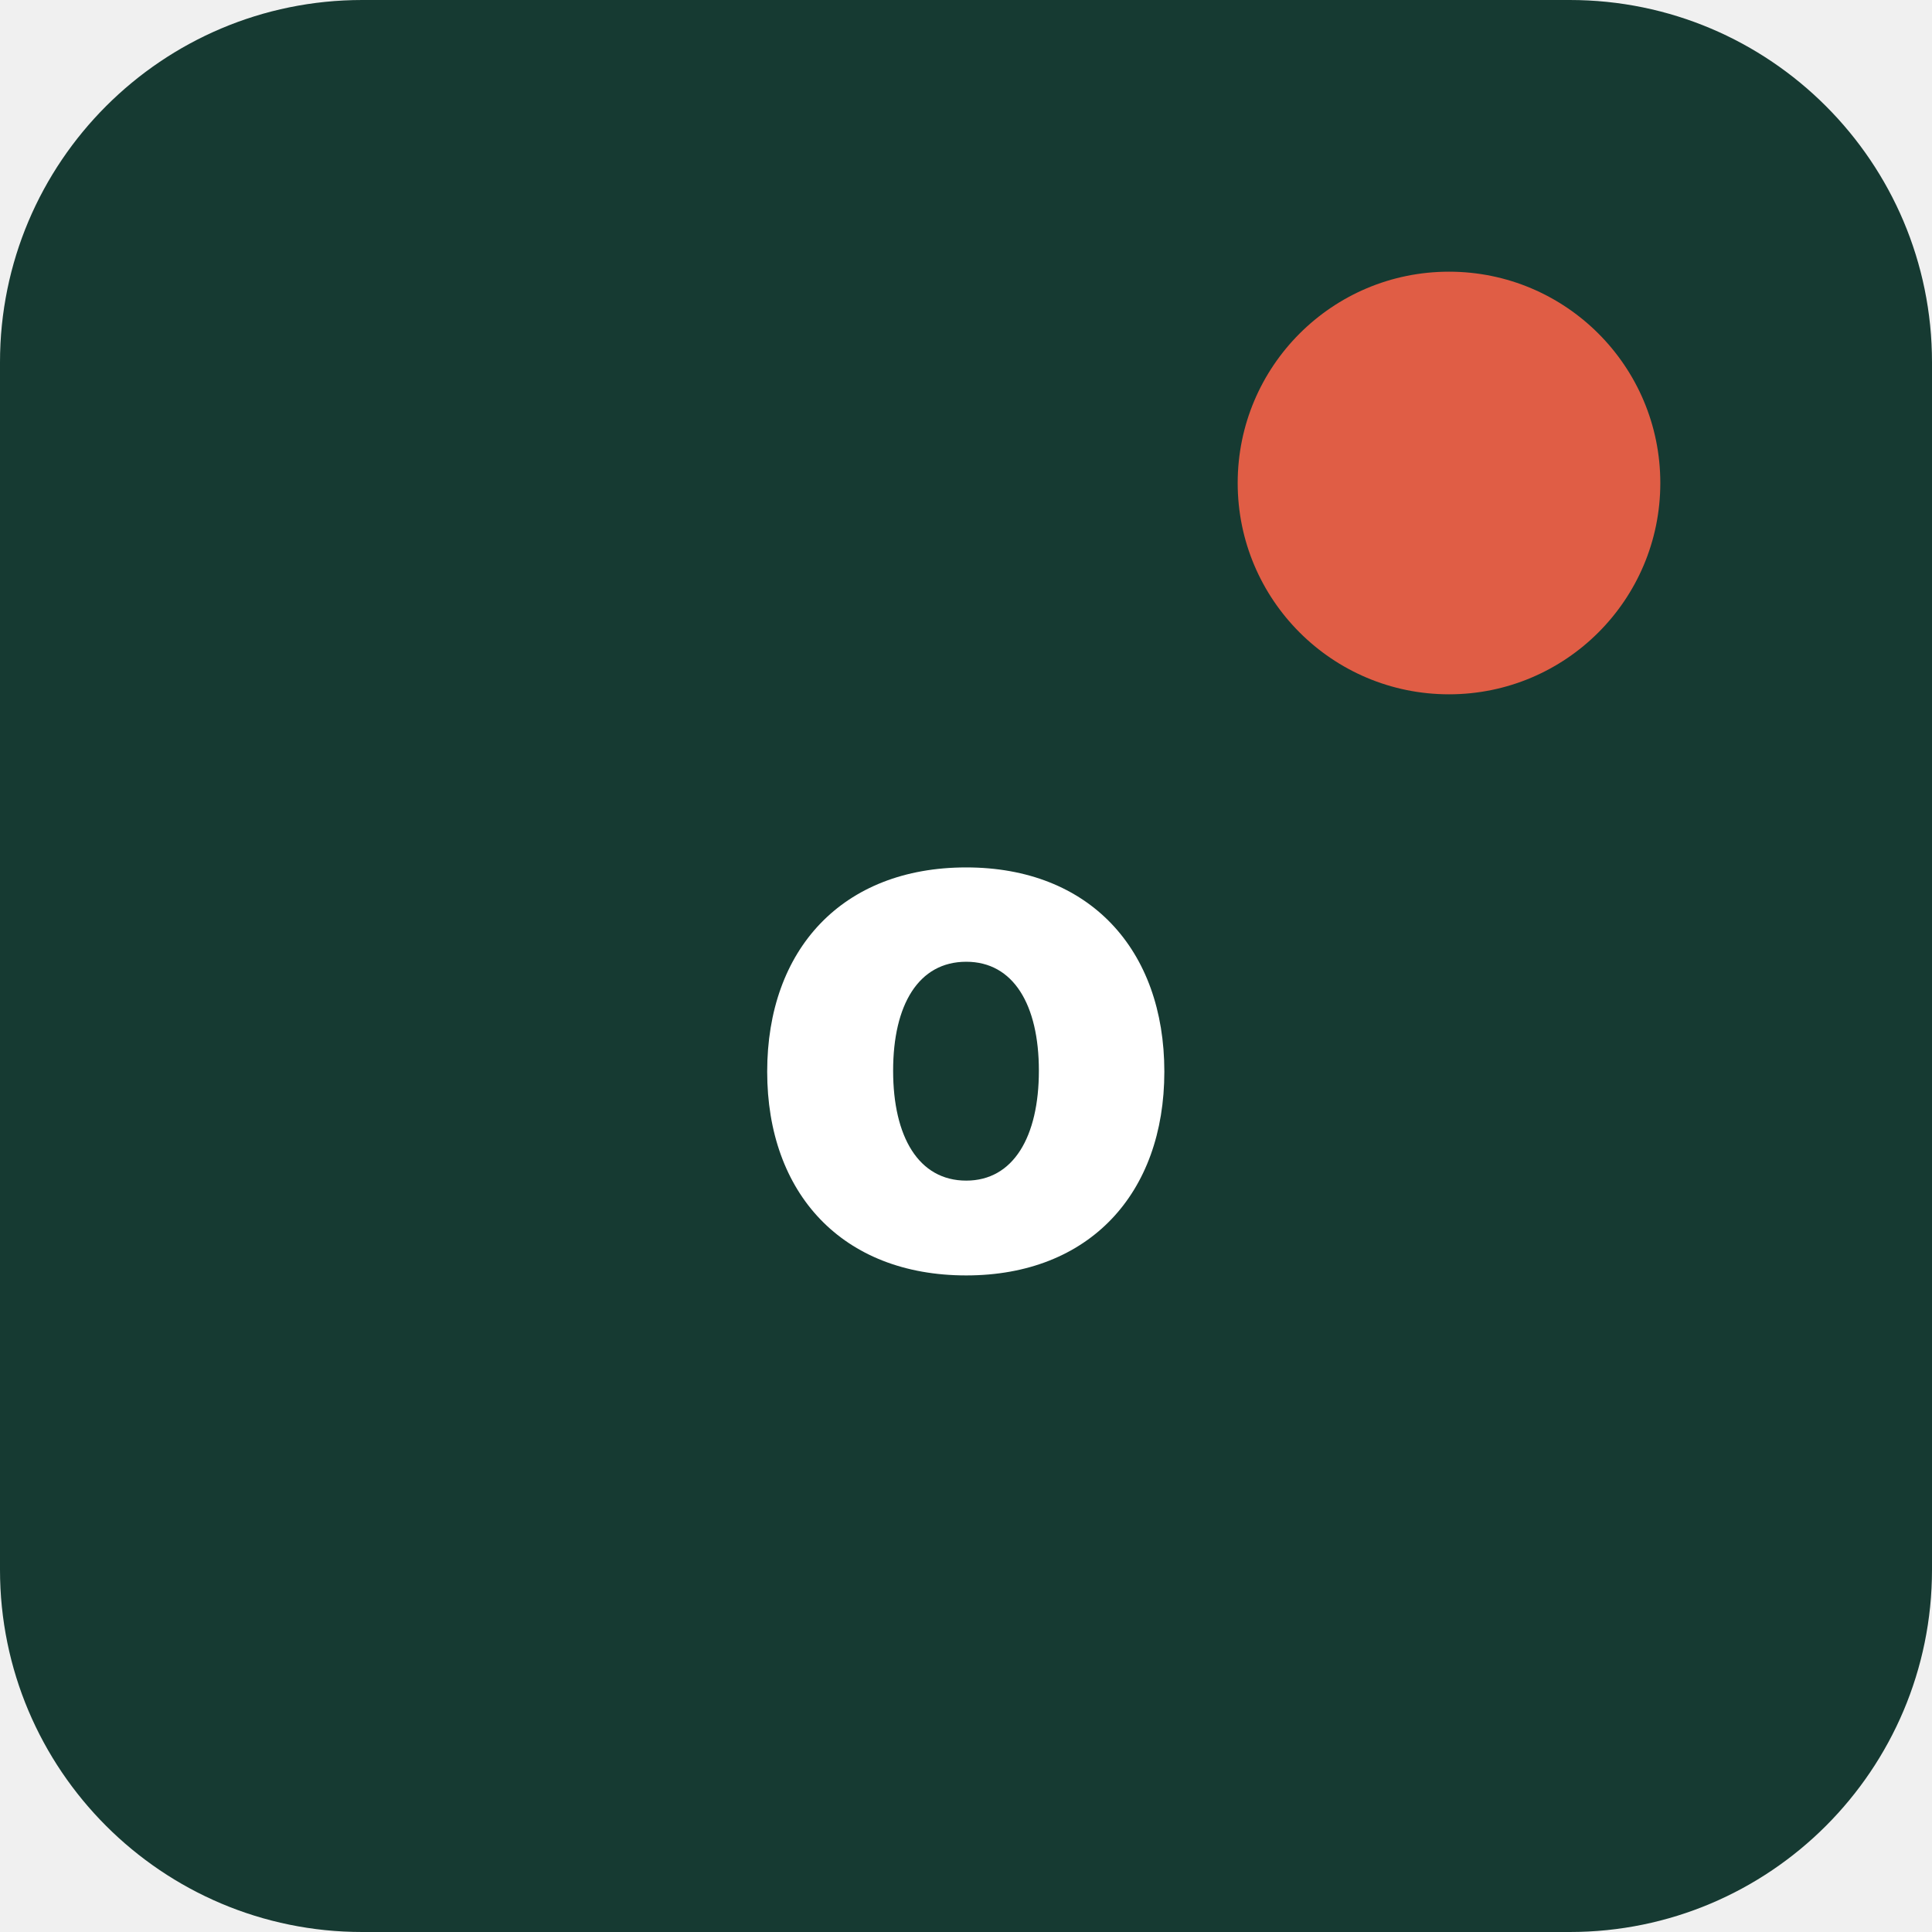
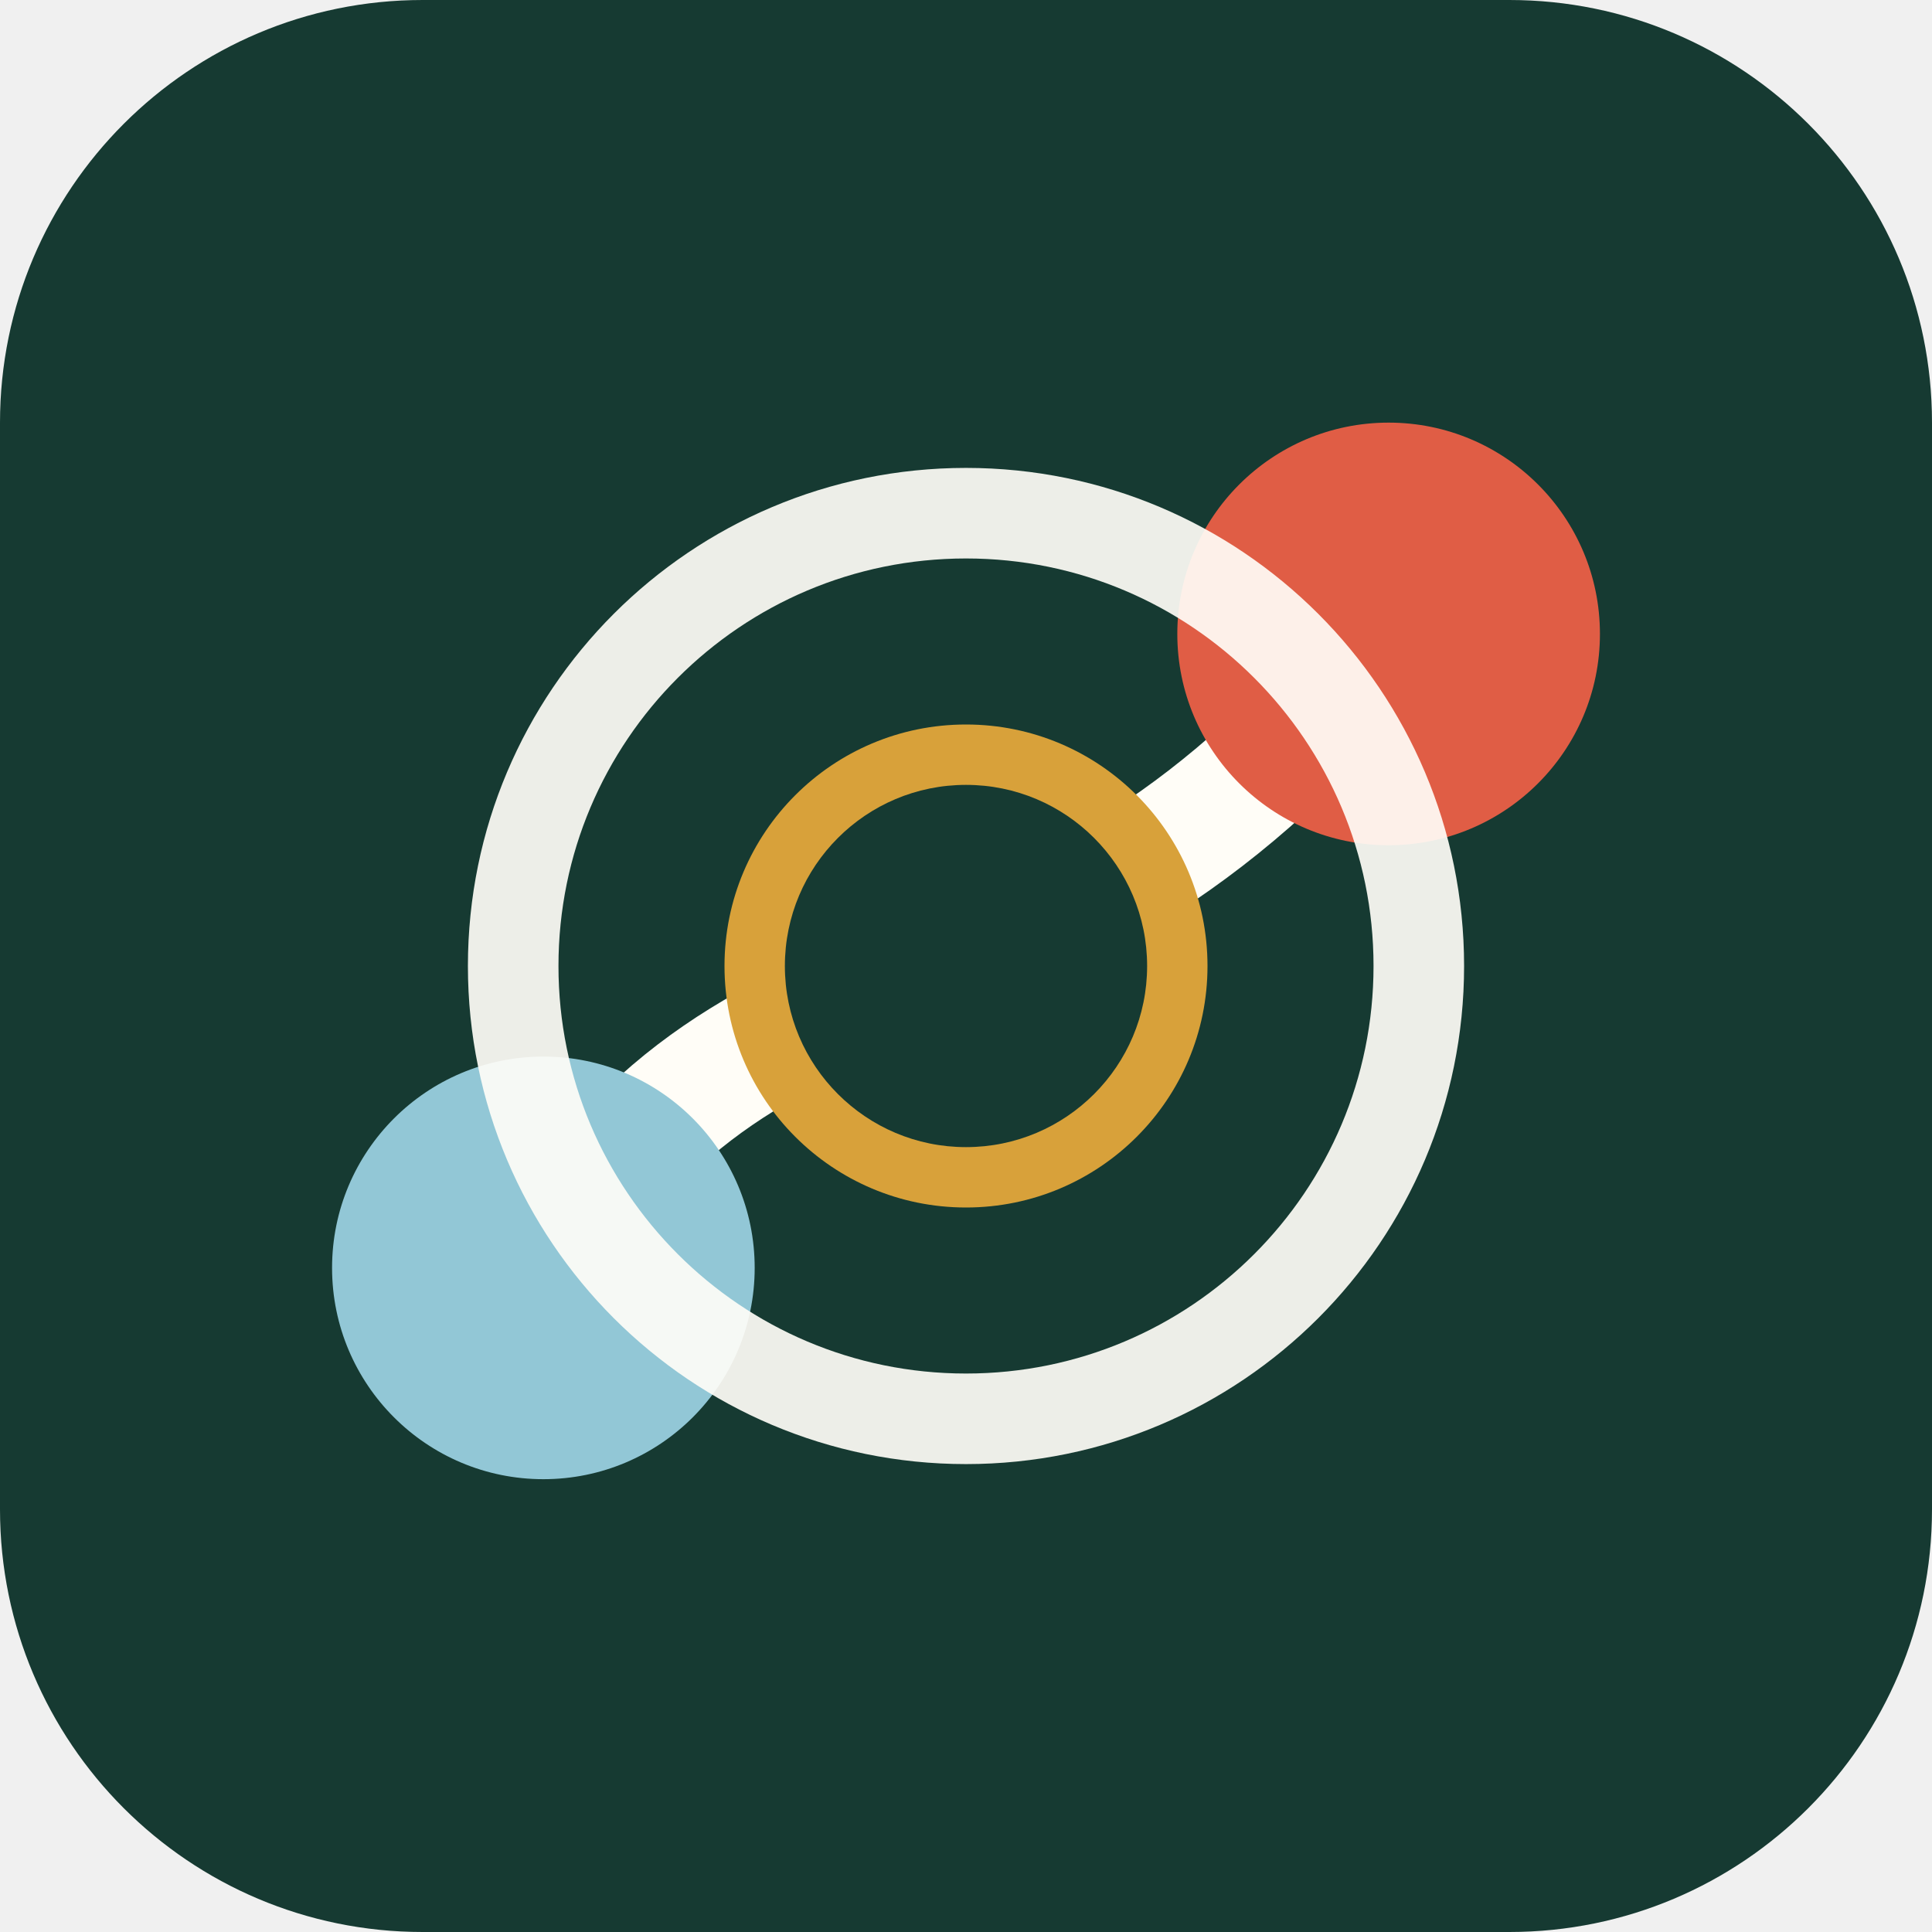
<svg xmlns="http://www.w3.org/2000/svg" viewBox="0 0 64 64">
-   <rect width="64" height="64" rx="12" fill="#163a32" />
-   <circle cx="48" cy="16" r="7" fill="#e05d45" />
-   <text x="32" y="42" font-family="Inter, ui-sans-serif, system-ui" font-size="24" font-weight="800" fill="#fff" text-anchor="middle">o</text>
+   <rect width="64" height="64" rx="14" fill="#163a32" />
+   <path d="M18 42C25 30 35 35 46 21" fill="none" stroke="#fffdf7" stroke-width="4" stroke-linecap="round" />
+   <circle cx="18" cy="42" r="7" fill="#92c7d6" />
+   <circle cx="32" cy="32" r="8" fill="#d8a13a" />
+   <circle cx="46" cy="21" r="7" fill="#e05d45" />
+   <circle cx="32" cy="32" r="15" fill="none" stroke="#fffdf7" stroke-width="3" opacity=".92" />
+   <path d="M26 32a6 6 0 1 0 12 0a6 6 0 1 0-12 0" fill="#163a32" />
</svg>
